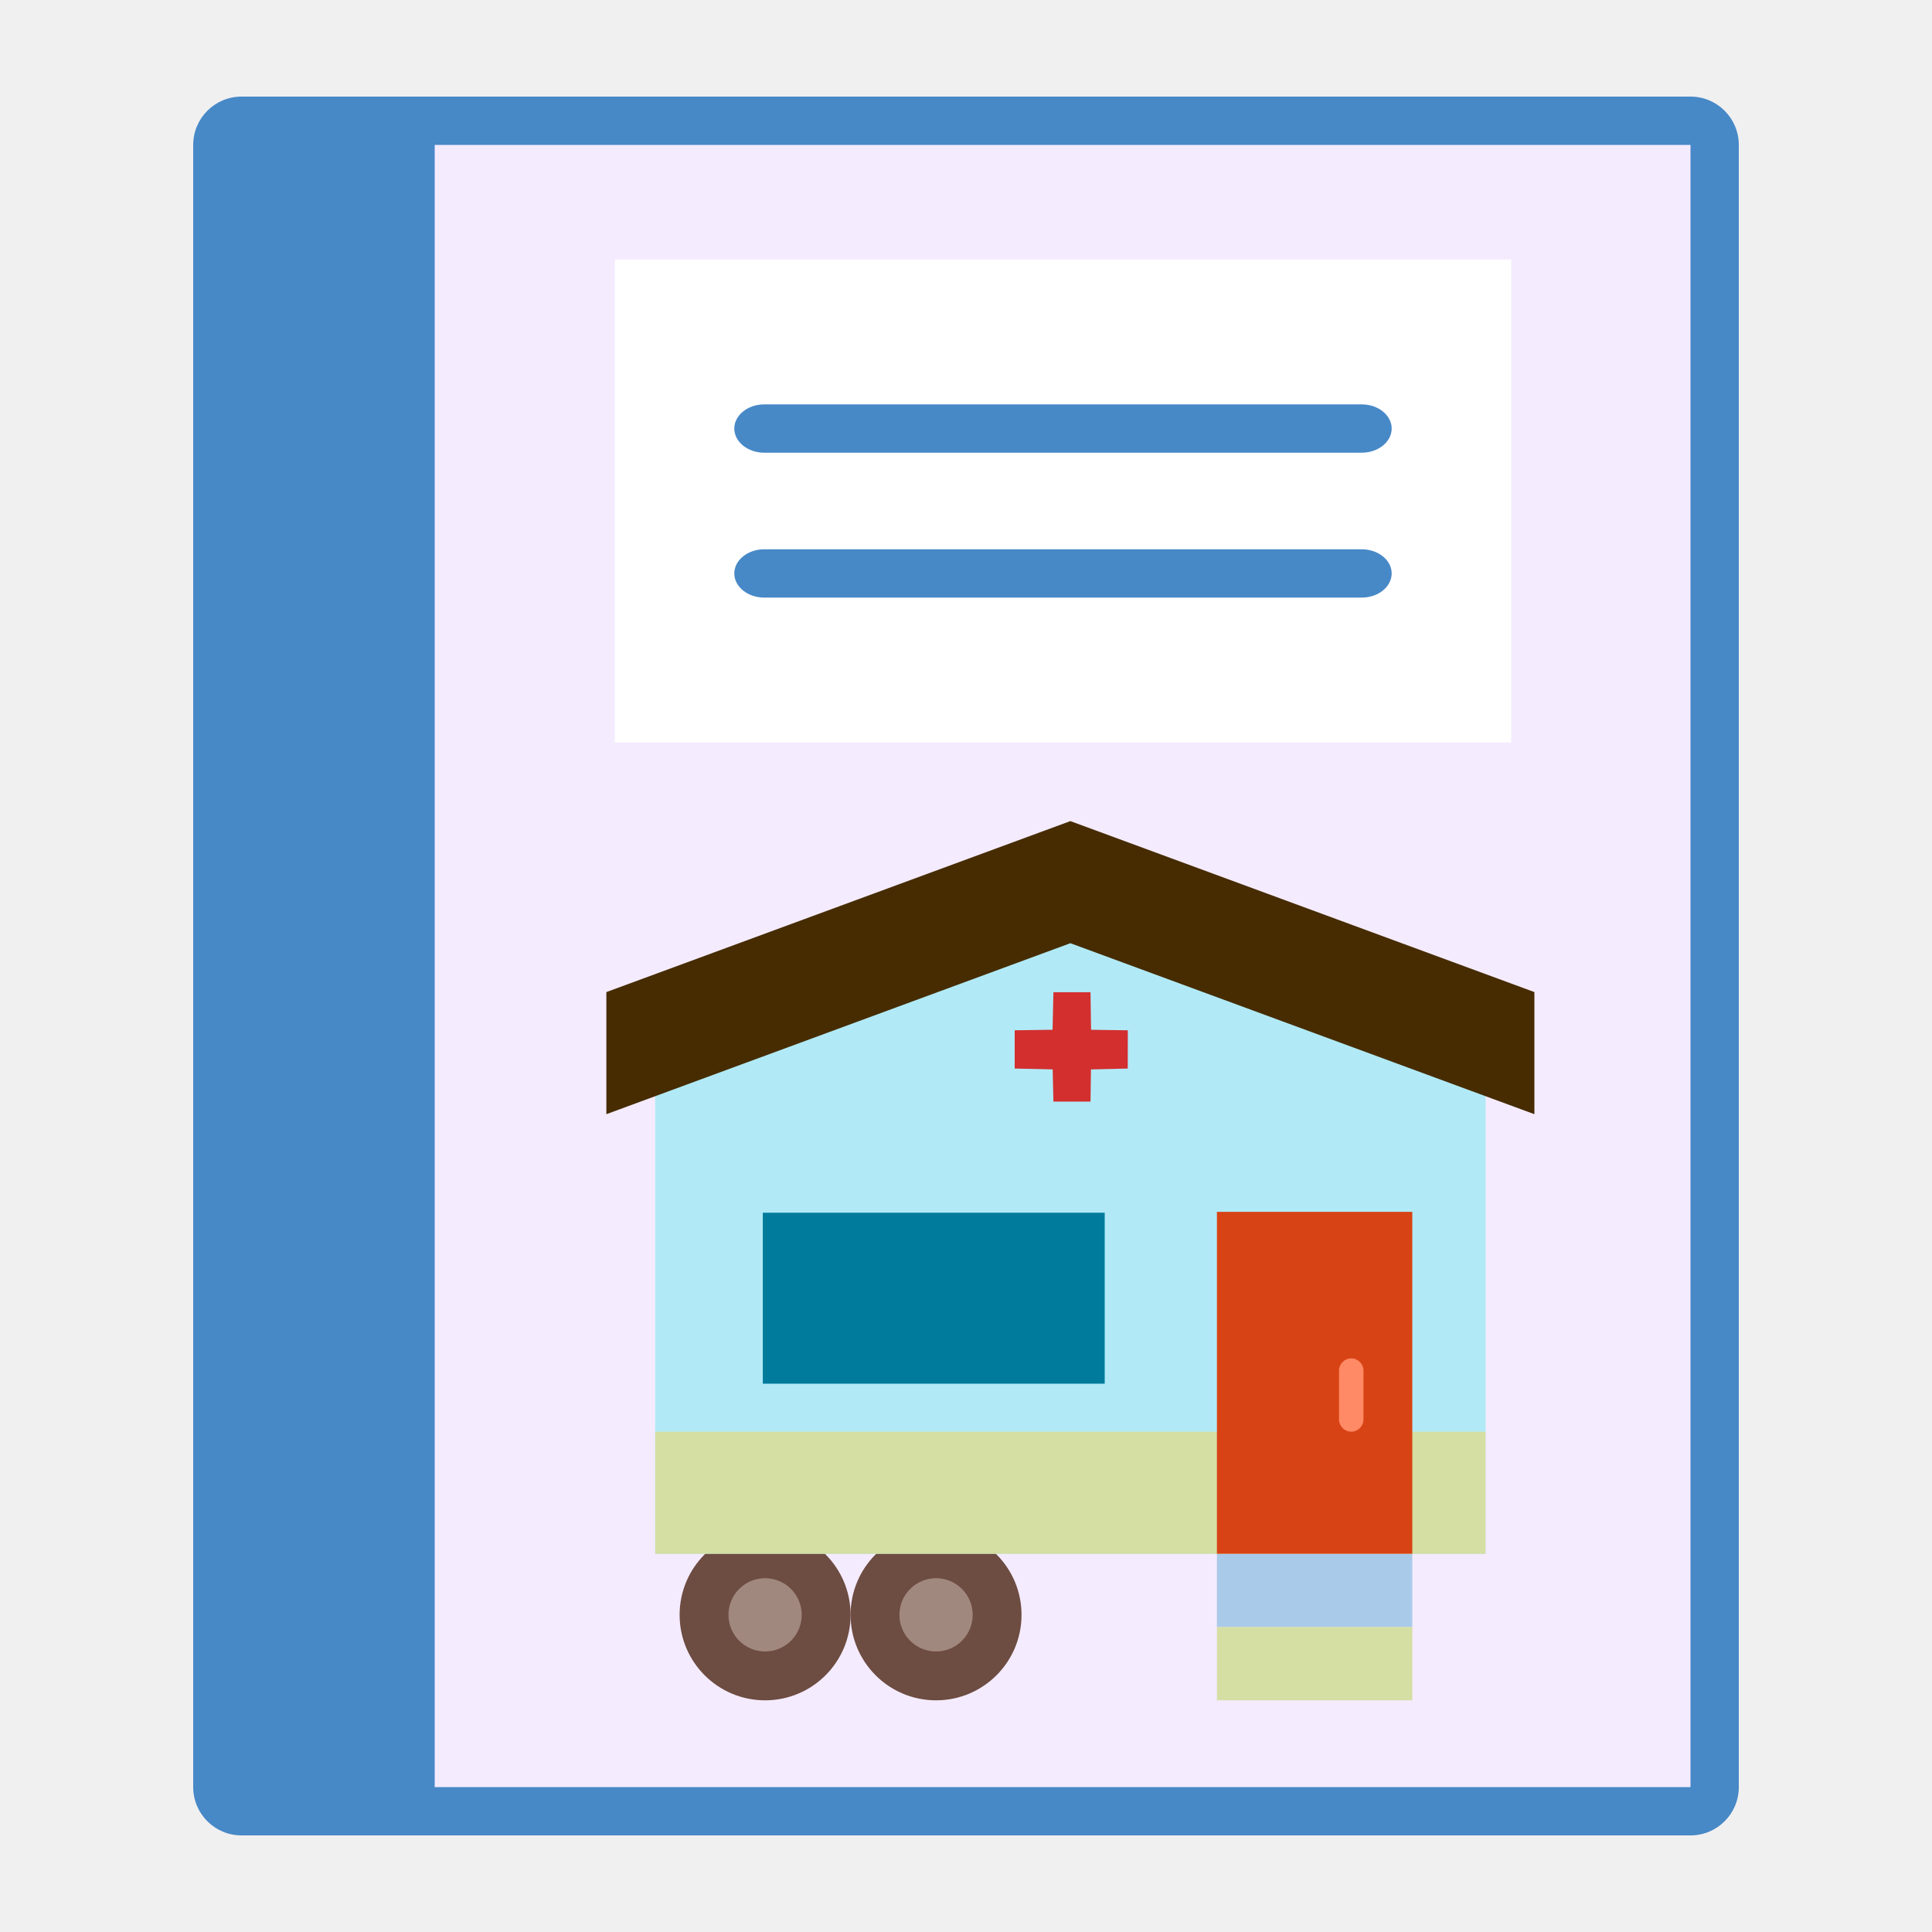
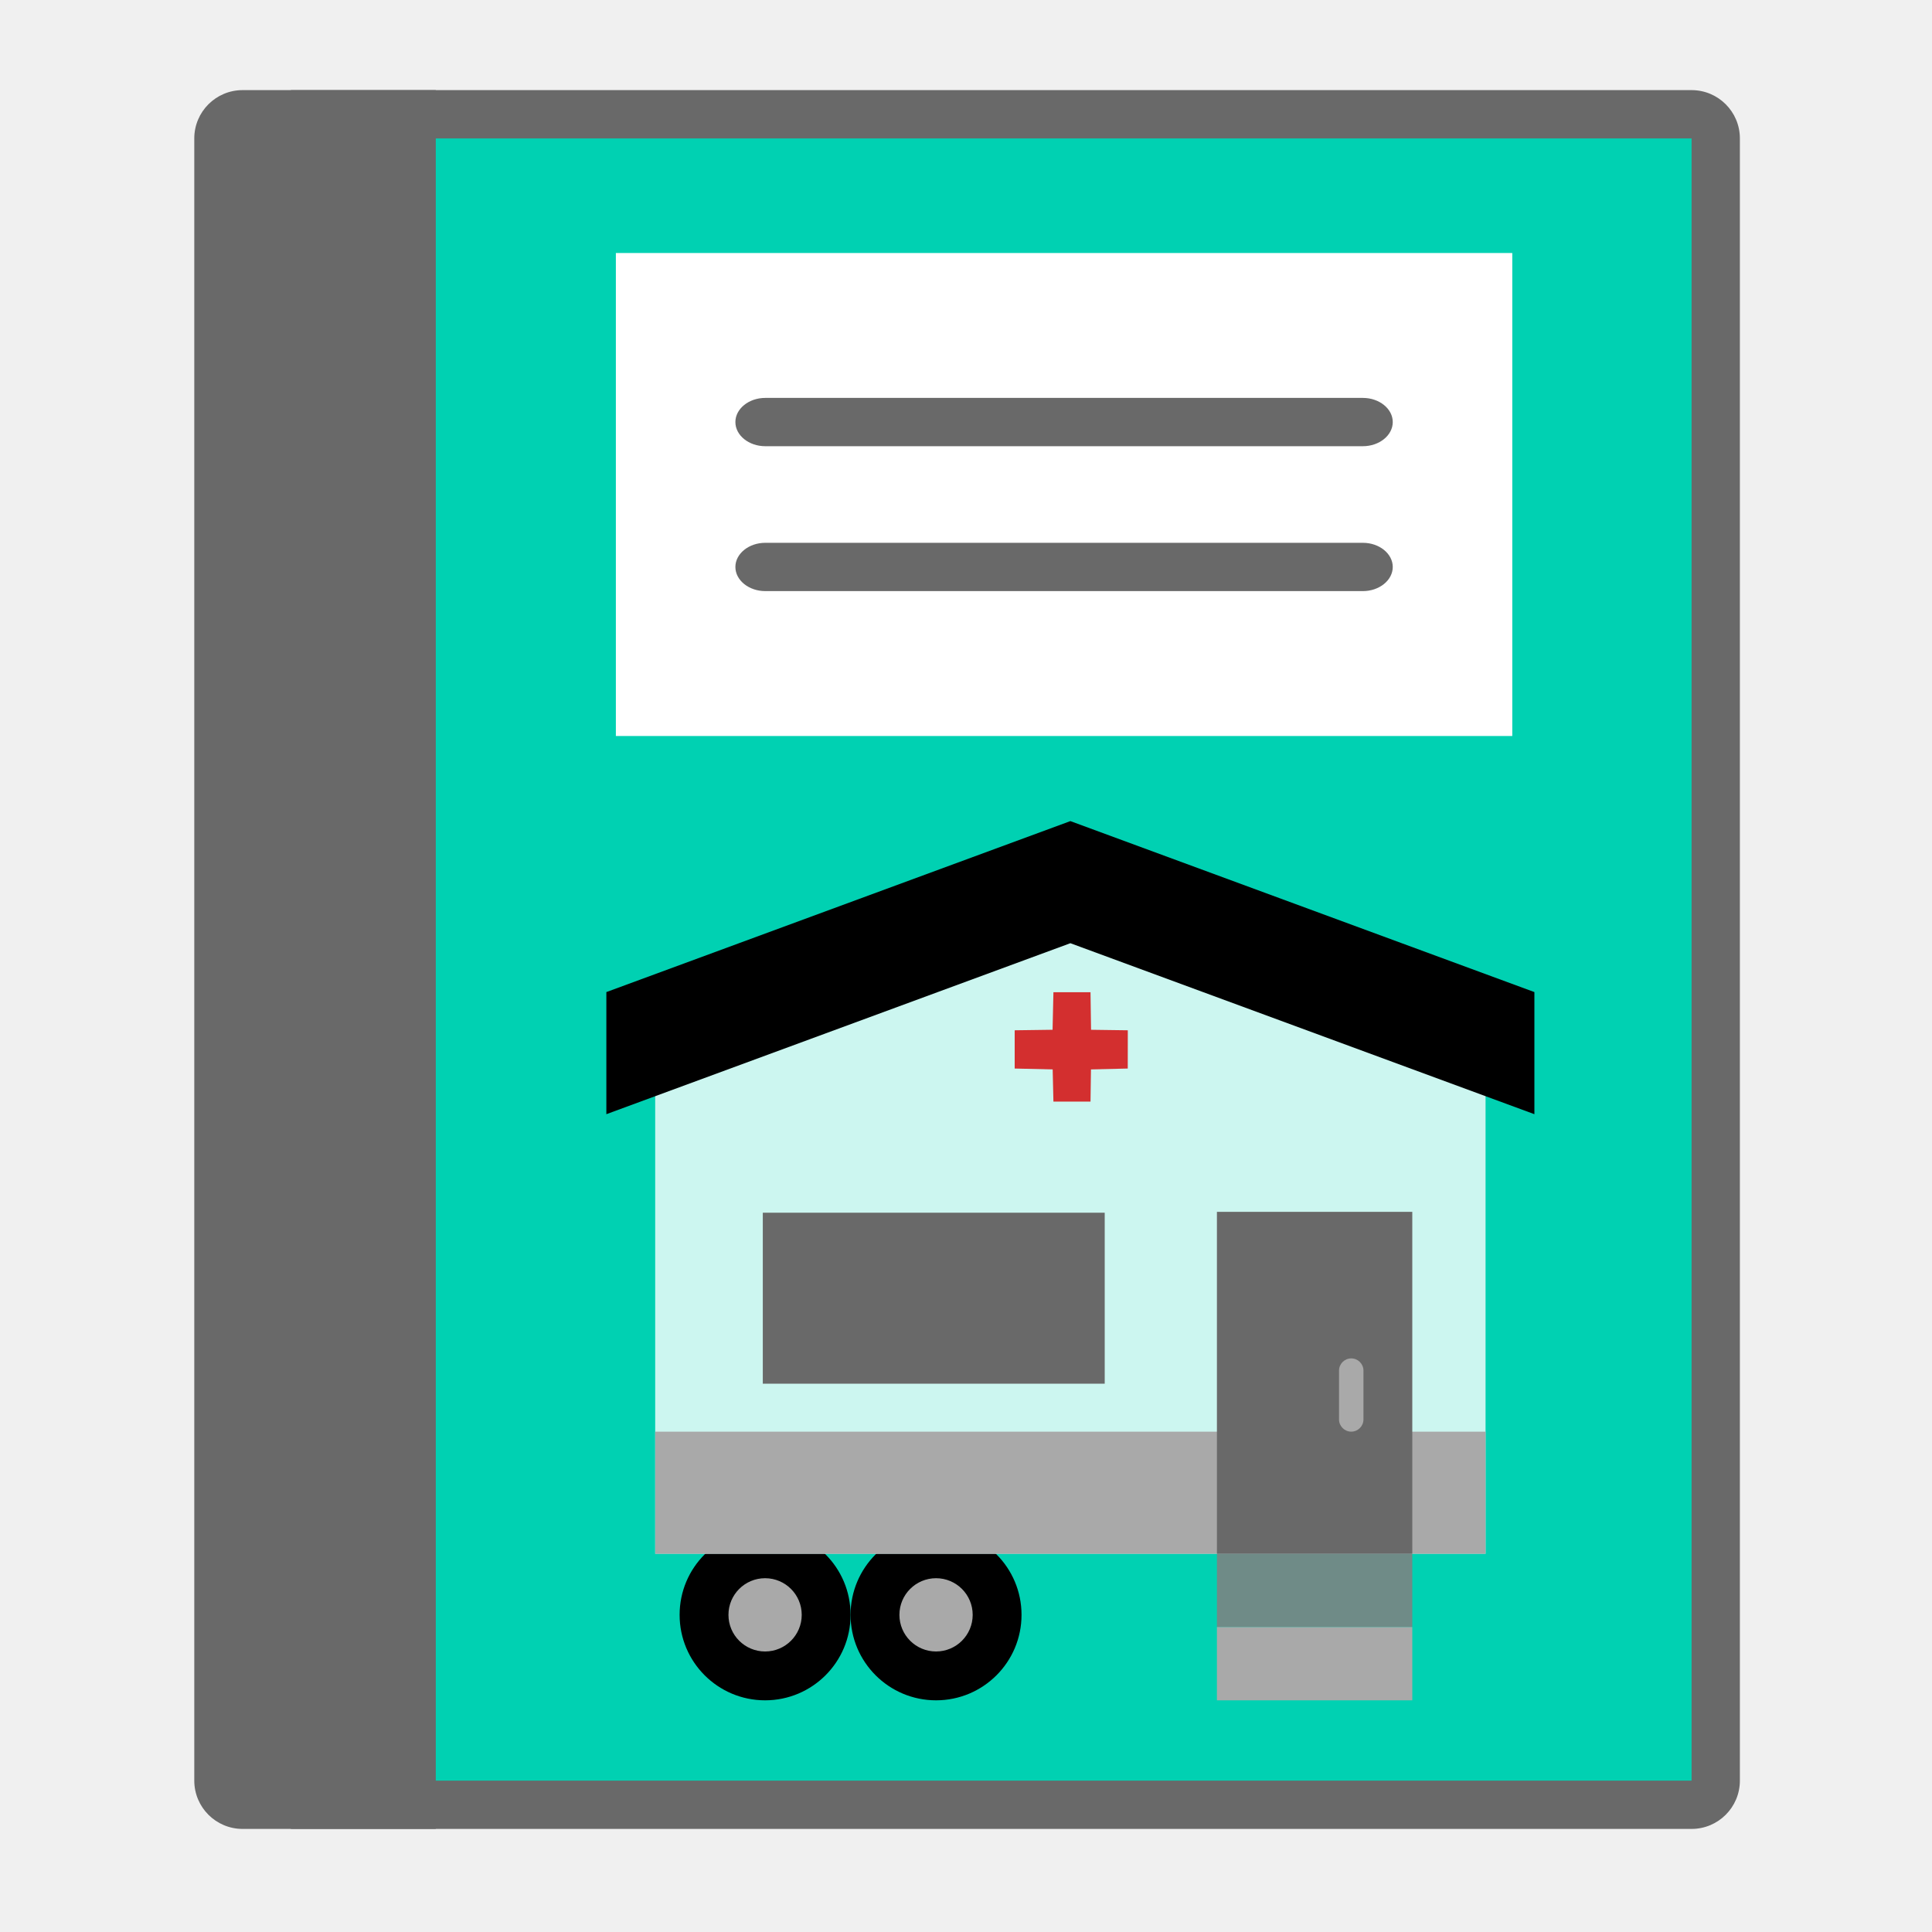
<svg xmlns="http://www.w3.org/2000/svg" version="1.1" id="Layer_1" x="0px" y="0px" viewBox="0 0 40 40" style="enable-background:new 0 0 40 40;" xml:space="preserve">
  <defs id="defs23" />
-   <g id="g3">
-     <path style="fill:#f4ebff;fill-opacity:1" d="m 6.42,37.361 0,-35 28.5,0 c 0.275,0 0.5,0.224 0.5,0.5 l 0,34 c 0,0.276 -0.225,0.5 -0.5,0.5 l -28.5,0 z" id="path5" />
-     <g id="g7">
-       <path style="fill:#4788C7;" d="M35,3v34H7V3H35 M35,2H6v36h29c0.552,0,1-0.448,1-1V3C36,2.448,35.552,2,35,2L35,2z" id="path9" />
+   <g transform="translate(0.02237108,-0.1342285)" id="g3-3">
+     <path style="fill:#00d1b2;fill-opacity:1" d="m 6.42,37.361 0,-35 28.5,0 c 0.275,0 0.5,0.224 0.5,0.5 l 0,34 c 0,0.276 -0.225,0.5 -0.5,0.5 l -28.5,0 z" id="path5-6" />
+     <g id="g7-7">
+       <path style="fill:#696969" d="M 35,3 35,37 7,37 7,3 35,3 M 35,2 6,2 6,38 35,38 c 0.552,0 1,-0.448 1,-1 L 36,3 C 36,2.448 35.552,2 35,2 l 0,0 z" id="path9-5" />
    </g>
  </g>
-   <g id="g11">
-     <path style="fill:#4788C7;" d="M9,38H5c-0.552,0-1-0.448-1-1V3c0-0.552,0.448-1,1-1h4V38z" id="path13" />
+   <g transform="translate(0.02237108,-0.1342285)" id="g11-3" style="fill:#696969">
+     <path style="fill:#696969" d="M 9,38 5,38 C 4.448,38 4,37.552 4,37 L 4,3 C 4,2.448 4.448,2 5,2 l 4,0 0,36 z" id="path13-5" />
  </g>
-   <g id="g4177" transform="matrix(1.237288,0,0,1,-59.32749,-4.491525)">
-     <rect id="rect15" height="10" width="15" style="fill:#ffffff" y="9.864" x="58.237" />
-     <path id="path17" d="m 70.737,13.864 -10,0 c -0.275,0 -0.5,-0.225 -0.5,-0.5 l 0,0 c 0,-0.275 0.225,-0.5 0.5,-0.5 l 10,0 c 0.275,0 0.5,0.225 0.5,0.5 l 0,0 c 0,0.275 -0.225,0.5 -0.5,0.5 z" style="fill:#4788c7" />
-     <path id="path19" d="m 70.737,16.864 -10,0 c -0.275,0 -0.5,-0.225 -0.5,-0.5 l 0,0 c 0,-0.275 0.225,-0.5 0.5,-0.5 l 10,0 c 0.275,0 0.5,0.225 0.5,0.5 l 0,0 c 0,0.275 -0.225,0.5 -0.5,0.5 z" style="fill:#4788c7" />
+   <g id="g4177-6" transform="matrix(1.237288,0,0,1,-59.30512,-4.625754)">
+     <rect id="rect15-2" height="10" width="15" style="fill:#ffffff" y="9.864" x="58.237" />
+     <path id="path17-9" d="m 70.737,13.864 -10,0 c -0.275,0 -0.5,-0.225 -0.5,-0.5 l 0,0 c 0,-0.275 0.225,-0.5 0.5,-0.5 l 10,0 c 0.275,0 0.5,0.225 0.5,0.5 l 0,0 c 0,0.275 -0.225,0.5 -0.5,0.5 z" style="fill:#696969" />
+     <path id="path19-1" d="m 70.737,16.864 -10,0 c -0.275,0 -0.5,-0.225 -0.5,-0.5 l 0,0 c 0,-0.275 0.225,-0.5 0.5,-0.5 l 10,0 c 0.275,0 0.5,0.225 0.5,0.5 l 0,0 c 0,0.275 -0.225,0.5 -0.5,0.5 z" style="fill:#696969" />
  </g>
  <g transform="matrix(0.5056497,0,0,0.5056497,10.02542,13.9661)" id="g4">
-     <circle style="fill:#6d4c41" cx="11.5" cy="38.5" r="3.5" id="circle6" />
-     <circle style="fill:#6d4c41" cx="18.5" cy="38.5" r="3.5" id="circle8" />
+     <circle style="fill:#000000" cx="11.5" cy="38.5" r="3.5" id="circle6" />
+     <circle style="fill:#000000" cx="18.5" cy="38.5" r="3.5" id="circle8" />
  </g>
-   <path d="m 30.757,32.169 -17.192,0 0,-10.619 8.596,-3.034 8.596,3.034 0,10.619 z" id="path10" style="fill:#b1eaf6;fill-opacity:1" />
-   <rect x="15.793" y="25.108" width="7.079" height="3.54" id="rect12" style="fill:#017b9b;fill-opacity:1" />
-   <path d="m 31.768,23.068 -9.607,-3.54 -9.607,3.54 0,-2.528 L 22.161,17 l 9.607,3.54 0,2.528 z" id="path14" style="fill:#462c00;fill-opacity:1" />
-   <rect x="25.195" y="32.169" width="4.045" height="1.517" id="rect16" style="fill:#aacae9;fill-opacity:1" />
+   <path d="m 30.757,32.169 -17.192,0 0,-10.619 8.596,-3.034 8.596,3.034 0,10.619 z" id="path10" style="fill:#ccf6f0;fill-opacity:1" />
+   <rect x="15.793" y="25.108" width="7.079" height="3.54" id="rect12" style="fill:#696969;fill-opacity:1" />
+   <path d="m 31.768,23.068 -9.607,-3.54 -9.607,3.54 0,-2.528 L 22.161,17 l 9.607,3.54 0,2.528 z" id="path14" style="fill:#000000;fill-opacity:1" />
+   <rect x="25.195" y="32.169" width="4.045" height="1.517" id="rect16" style="fill:#808080;fill-opacity:0.865" />
  <g transform="matrix(0.5056497,0,0,0.5056497,10.02542,13.9661)" id="g18" style="fill:#d5dea3;fill-opacity:1">
-     <rect x="7" y="31" width="34" height="5" id="rect20" style="fill:#d5dea3;fill-opacity:1" />
-     <rect x="30" y="39" width="8" height="3" id="rect22" style="fill:#d5dea3;fill-opacity:1" />
+     <rect x="7" y="31" width="34" height="5" id="rect20" style="fill:#a9a9a9;fill-opacity:1" />
+     <rect x="30" y="39" width="8" height="3" id="rect22" style="fill:#a9a9a9;fill-opacity:1" />
  </g>
  <g transform="matrix(0.5056497,0,0,0.5056497,10.02542,13.9661)" id="g24">
-     <circle style="fill:#a1887f" cx="11.5" cy="38.5" r="1.5" id="circle26" />
-     <circle style="fill:#a1887f" cx="18.5" cy="38.5" r="1.5" id="circle28" />
+     <circle style="fill:#a9a9a9;fill-opacity:1" cx="11.5" cy="38.5" r="1.5" id="circle26" />
+     <circle style="fill:#a9a9a9;fill-opacity:1" cx="18.5" cy="38.5" r="1.5" id="circle28" />
  </g>
-   <rect style="fill:#d84315" x="25.195" y="25.09" width="4.045" height="7.079" id="rect30" />
-   <path style="fill:#ff8a65" d="m 27.976,28.124 c -0.139,0 -0.253,0.114 -0.253,0.253 l 0,1.011 c 0,0.139 0.114,0.253 0.253,0.253 0.139,0 0.253,-0.114 0.253,-0.253 l 0,-1.011 c 0,-0.139 -0.114,-0.253 -0.253,-0.253" id="path32" />
+   <rect style="fill:#696969;fill-opacity:1" x="25.195" y="25.09" width="4.045" height="7.079" id="rect30" />
+   <path style="fill:#a9a9a9;fill-opacity:1" d="m 27.976,28.124 c -0.139,0 -0.253,0.114 -0.253,0.253 l 0,1.011 c 0,0.139 0.114,0.253 0.253,0.253 0.139,0 0.253,-0.114 0.253,-0.253 l 0,-1.011 c 0,-0.139 -0.114,-0.253 -0.253,-0.253" id="path32" />
  <path style="fill:#d32f2f" d="m 23.349,22.123 -1.158,0.027 -1.183,-0.027 0,-0.792 1.165,-0.016 1.177,0.016 z" id="path14-3" />
  <path style="fill:#d32f2f" d="m 21.81,22.807 -0.026,-1.12 0.026,-1.144 0.768,0 0.016,1.126 -0.016,1.138 z" id="path14-3-6" />
</svg>
